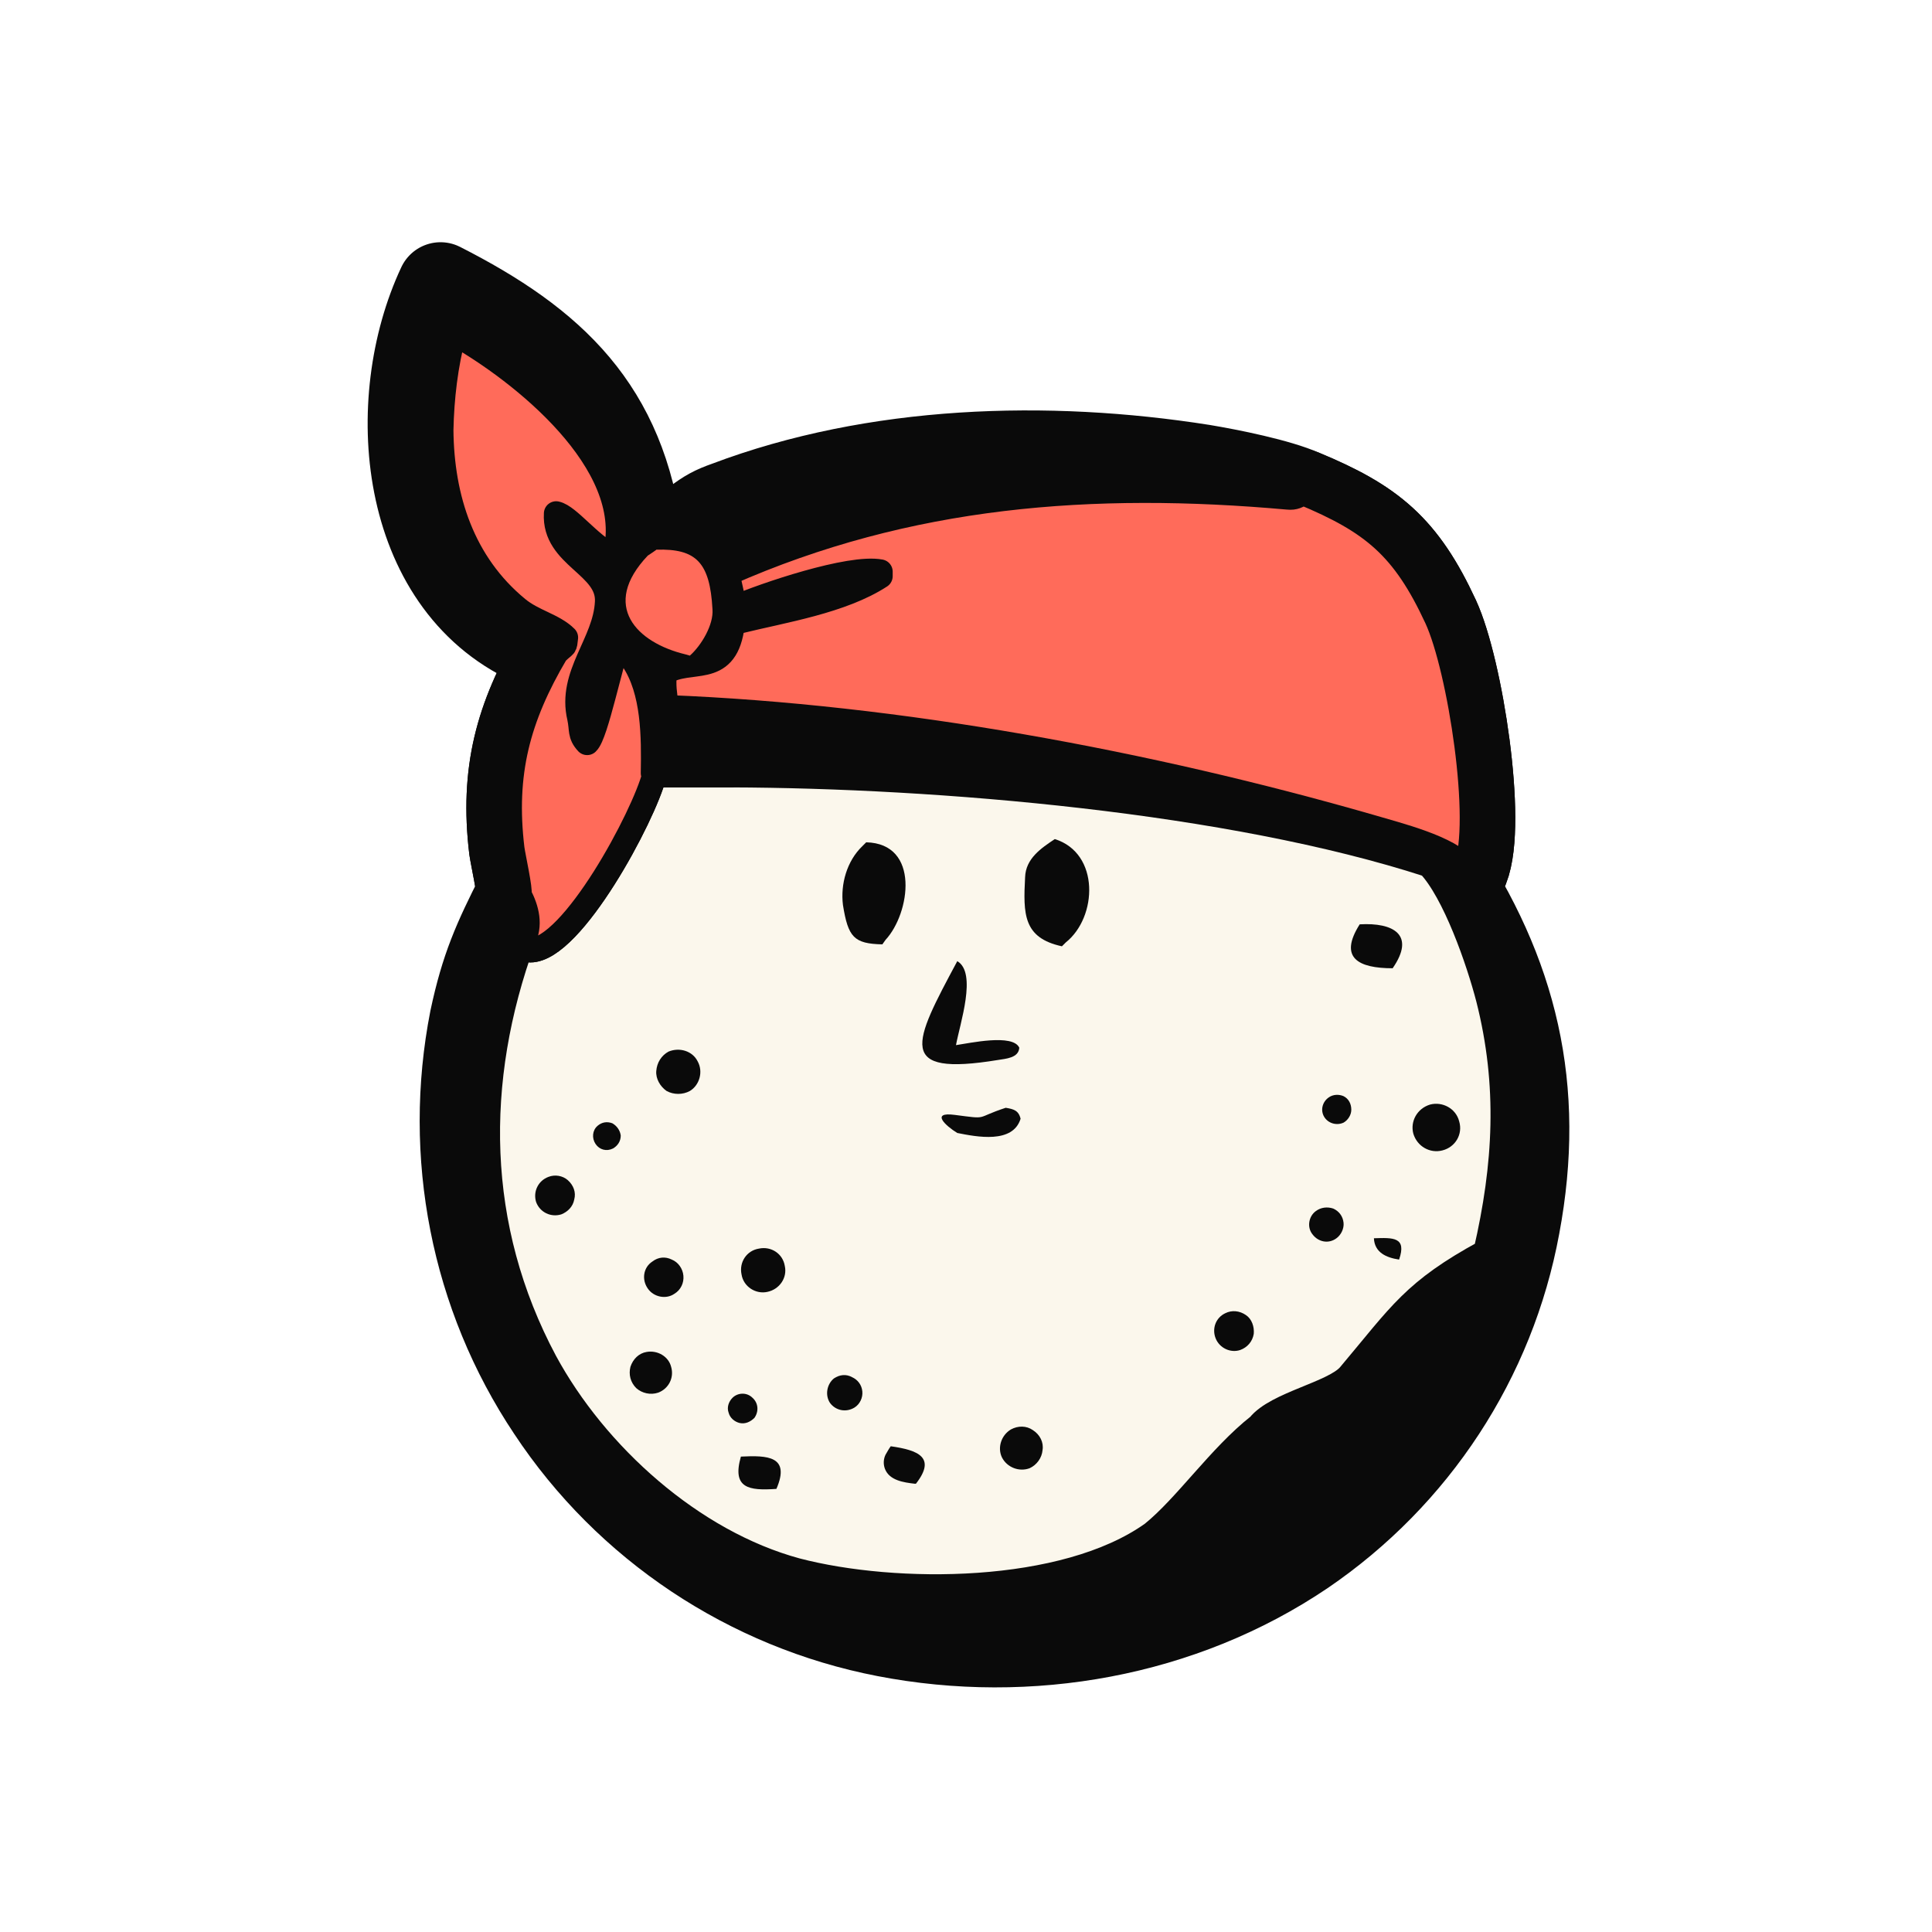
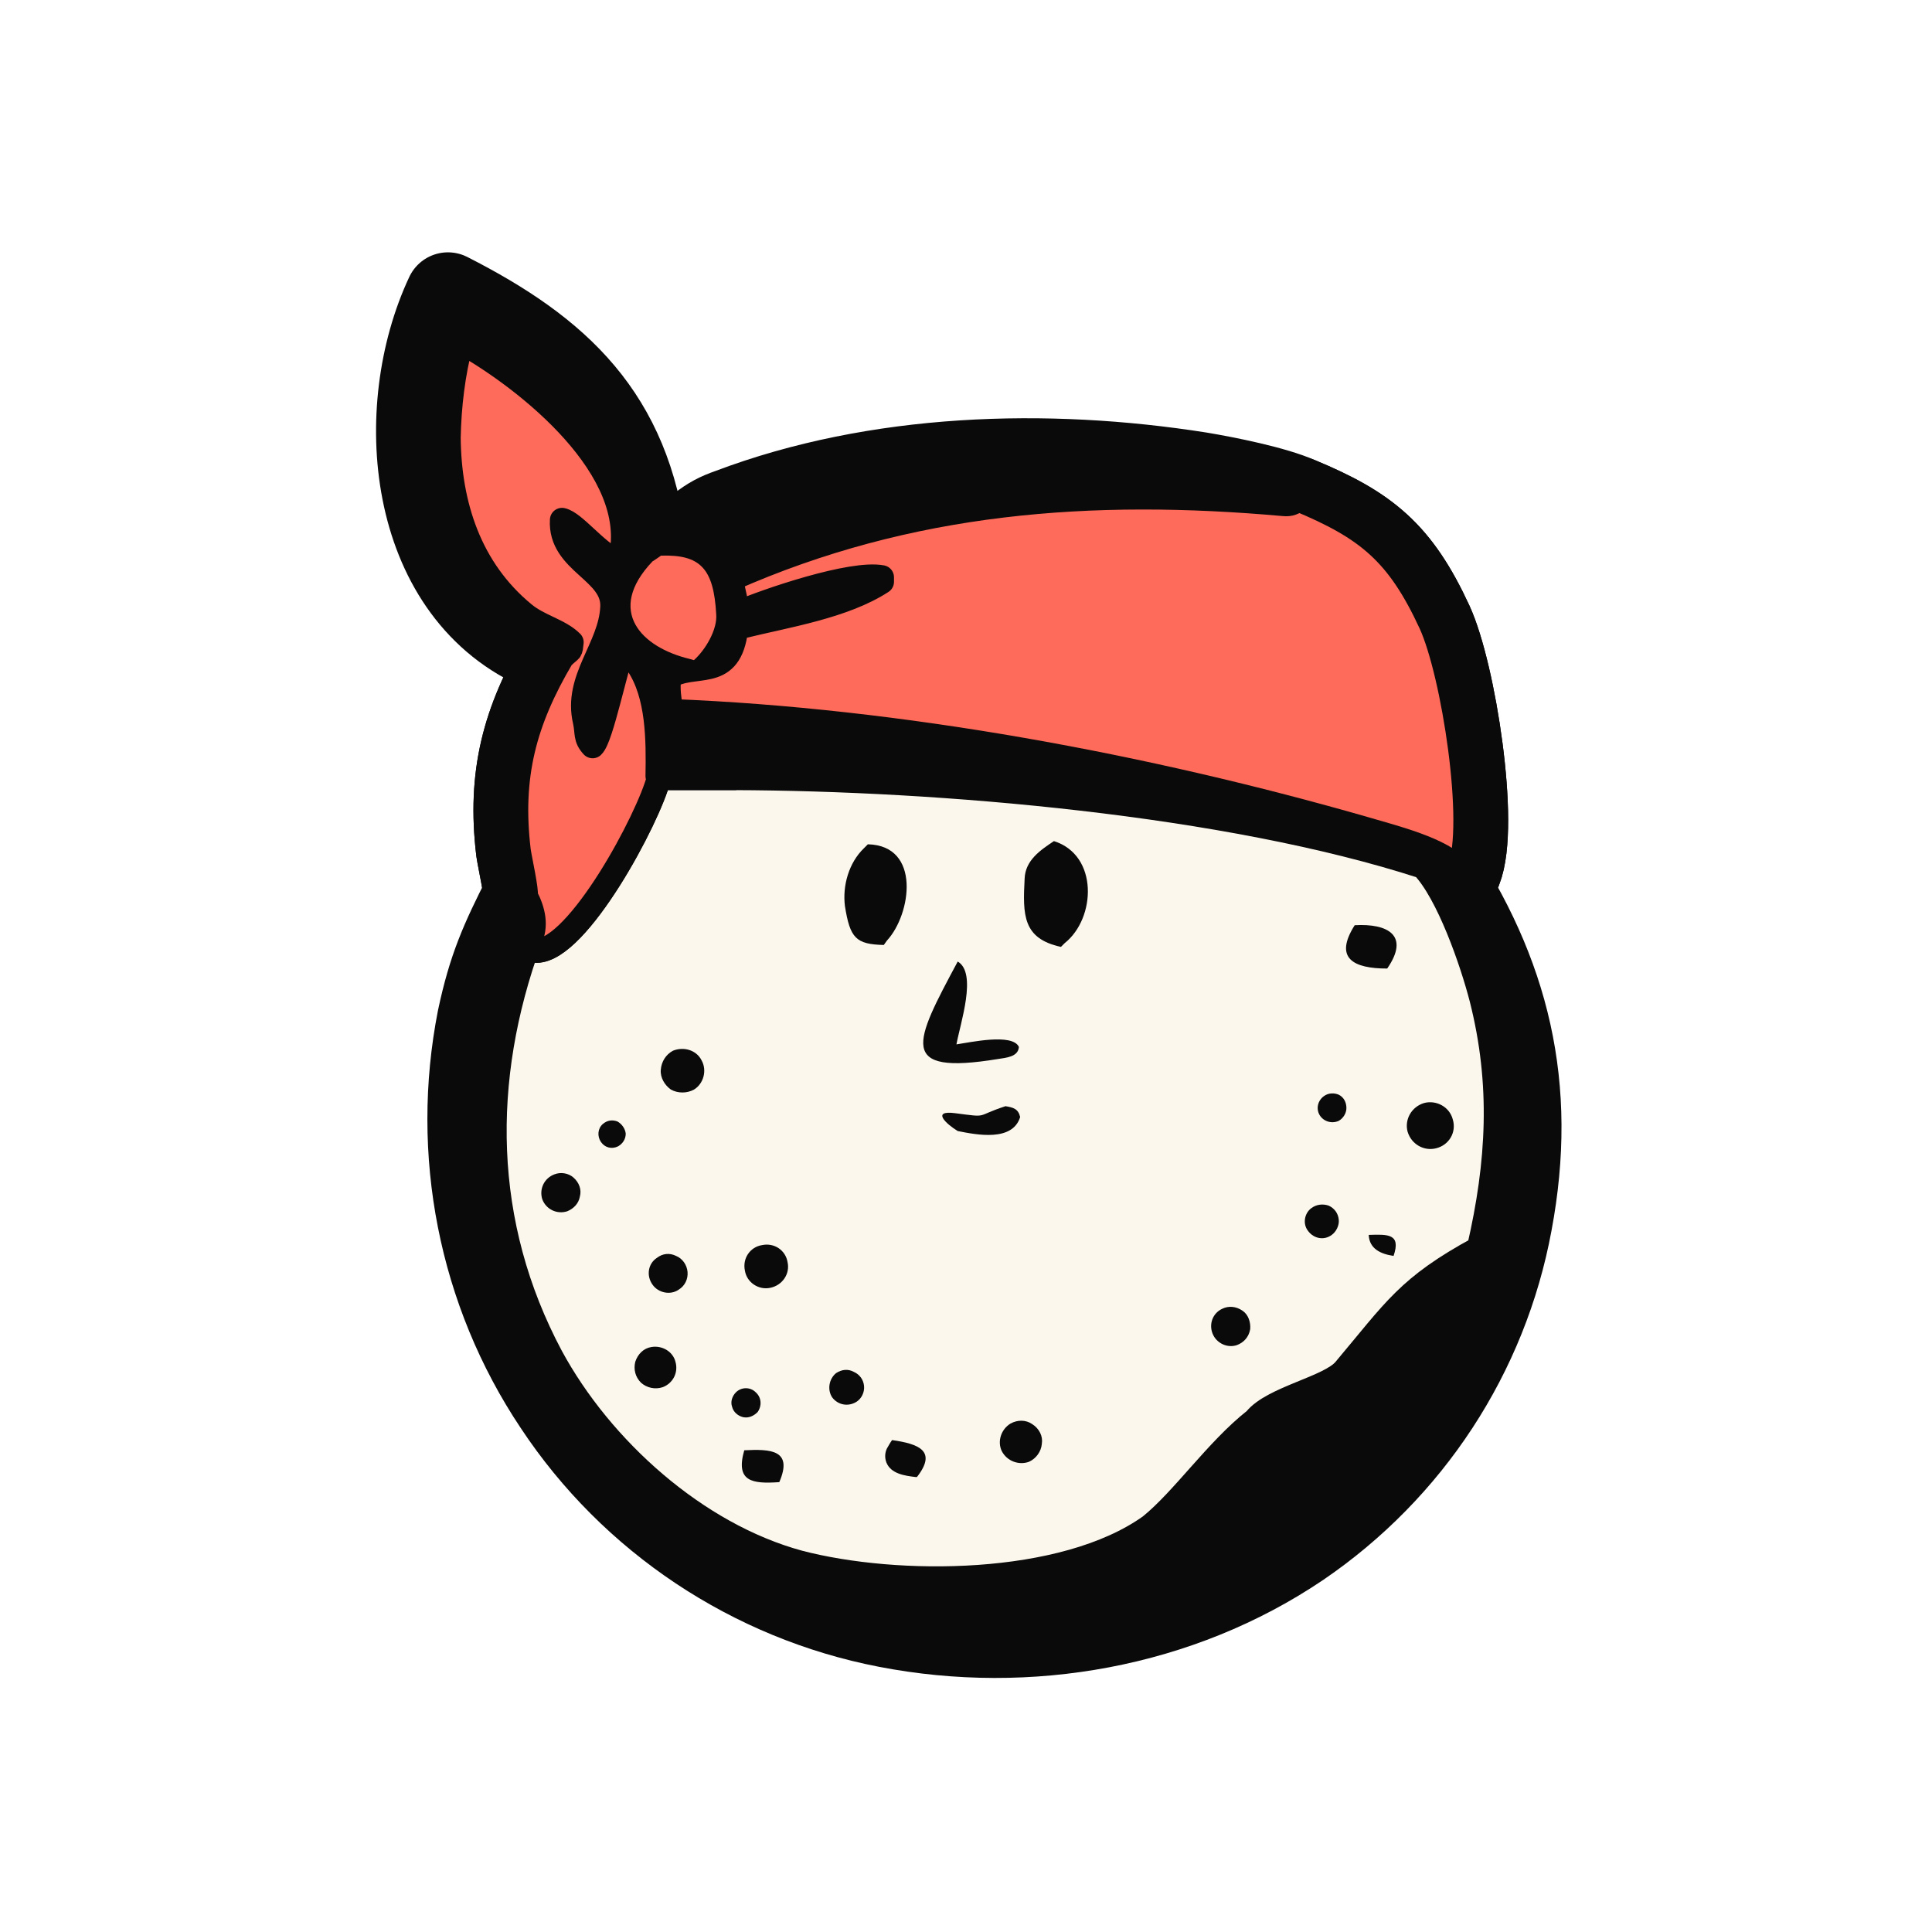
- <svg xmlns="http://www.w3.org/2000/svg" viewBox="494.9 362.4 299.1 299.1">
+ <svg xmlns="http://www.w3.org/2000/svg" viewBox="492.8 360.3 303.2 303.2">
  <g data-outlined="1" fill="#0a0a0a" stroke="#0a0a0a" stroke-width="13.4" stroke-linejoin="round">
    <path d="M581 463.5C579.7 463 578.4 462.4 577.1 461.8C557 452.5 554.7 424.5 563.1 406.6C580.6 415.5 591.4 425.7 593.9 445.9C598.2 444.8 599.4 445.9 601.9 445L602.6 443.1C604.3 441.8 605.4 441.2 607.4 440.5C630.4 431.8 657 431 681.1 434.8C685.3 435.5 692.8 437 696.6 438.7C707.4 443.2 712.2 447.1 717.3 458.1C720.9 465.9 724.6 489.8 721.8 496.8C719.7 496.4 719.4 496.3 717.5 495.4C729.4 513.1 733.7 530.9 729.7 552.2C725.9 572.8 714 590.9 696.7 602.7C677.9 615.4 654.2 619.6 632 615.3C610.8 611.2 592 598.7 580.1 580.7C568.2 562.9 564 541.1 568.1 520.2C569.8 512.2 571.7 508 575.3 500.9C575.5 500.1 574.4 495.2 574.2 493.8C572.8 482.1 575.1 473.5 581 463.5Z" />
    <path d="M608 482.4C640.2 482.5 685.3 486.3 716.1 496.3C720.1 500.5 723.8 511.2 725.3 517C728.7 530.4 728 542.8 724.9 556.2C713.7 562.3 711.8 565.8 703.8 575.3C701.4 578.1 692.5 579.7 689.8 583.1C683.7 587.9 678.5 595.6 673.3 599.8C659.7 609.5 633.5 609.5 618.2 605.5C602 601.1 587.1 587.6 579.3 573.2C568.2 552.4 568 529.7 575.9 508C576.3 508.6 576.6 508.9 577 509.5C583.5 509.5 594.6 488.7 596.2 482.4C600.2 482.4 604.1 482.4 608 482.4Z" />
    <path d="M658.2 492.3C665.2 494.5 664.8 504.4 659.9 508.3L659.3 508.9C653.3 507.6 653.3 503.9 653.6 498.2C653.7 495.3 656.1 493.7 658.2 492.3Z" />
    <path d="M629 492.8C637.4 493 635.8 503.8 632 507.9L631.5 508.6C627.1 508.5 626.2 507.5 625.4 502.5C625 499.3 626 495.7 628.4 493.4L629 492.8Z" />
    <path d="M643.1 511.2C646.2 513 643.5 520.9 642.9 524.2C645 523.9 651.7 522.4 652.7 524.6C652.6 526.2 650.6 526.3 649.4 526.5C633.5 529.1 636.3 523.9 643.1 511.2Z" />
    <path d="M607.5 451.2C635.5 438.8 664.1 436.7 694.3 439.4C695.3 439.5 695.8 439.2 696.6 438.7C707.4 443.2 712.2 447.1 717.3 458.1C720.9 465.9 724.6 489.8 721.8 496.8C719.4 493.6 711.1 491.6 707.1 490.4C672.7 480.5 634 473.3 598.1 471.9C597.8 469.6 597.6 468.7 597.8 466.5C601.8 464.1 607 467.1 608.2 459.8C608.1 459.3 608.7 458.8 609.3 458.6C616.2 456.9 625.2 455.5 631.2 451.6L631.2 450.9C626.5 450 613.2 454.5 608.6 456.5C608.3 454.8 607.9 452.9 607.5 451.2Z" />
    <path d="M565.2 414C575.7 419.9 593.4 434 590.2 447.9L589.4 448.3C586.2 446.7 582.9 442.3 581 441.9C580.6 448.6 589.2 449.9 588.9 455.6C588.6 462 583 466.8 584.6 473.5C585 475.4 584.6 476.1 585.8 477.4C587.2 476.1 589.4 465 590.8 461.4L592.9 464.6C596.1 469.4 596.1 476.4 596 482.1C599.7 482.1 604.5 482 608 482.4C604.1 482.4 600.2 482.4 596.2 482.4C594.6 488.7 583.5 509.5 577 509.5C576.6 508.9 576.3 508.6 575.9 508C577.1 505.6 576.5 503.2 575.3 500.9C575.5 500.1 574.4 495.2 574.2 493.8C572.8 482.1 575.1 473.5 581 463.5C582.5 462 582.3 462.8 582.5 461.1C580.6 459.2 577.4 458.6 575 456.6C566.5 449.6 563.3 439.5 563.2 429C563.3 424 563.9 418.9 565.2 414Z" />
    <path d="M596.5 447.5C602.7 447.3 604.8 449.5 605.2 456.7C605.4 459.1 603.5 462.3 601.7 463.9L601 463.7C593.5 461.9 587.8 456.2 595.2 448.4C595.1 448.5 597 447.2 596.5 447.5Z" />
  </g>
  <path fill="#0a0a0a" d="M581 463.5C579.7 463 578.4 462.4 577.1 461.8C557 452.5 554.7 424.5 563.1 406.6C580.6 415.5 591.4 425.7 593.9 445.9C598.2 444.8 599.4 445.9 601.9 445L602.6 443.1C604.3 441.8 605.4 441.2 607.4 440.5C630.4 431.8 657 431 681.1 434.8C685.3 435.5 692.8 437 696.6 438.7C707.4 443.2 712.2 447.1 717.3 458.1C720.9 465.9 724.6 489.8 721.8 496.8C719.7 496.4 719.4 496.3 717.5 495.4C729.4 513.1 733.7 530.9 729.7 552.2C725.9 572.8 714 590.9 696.7 602.7C677.9 615.4 654.2 619.6 632 615.3C610.8 611.2 592 598.7 580.1 580.7C568.2 562.9 564 541.1 568.1 520.2C569.8 512.2 571.7 508 575.3 500.9C575.5 500.1 574.4 495.2 574.2 493.8C572.8 482.1 575.1 473.5 581 463.5Z" />
  <path stroke="#0a0a0a" stroke-width="3.8" stroke-linejoin="round" fill="#fbf7ec" d="M608 482.4C640.2 482.5 685.3 486.3 716.1 496.3C720.1 500.5 723.8 511.2 725.3 517C728.7 530.4 728 542.8 724.9 556.2C713.7 562.3 711.8 565.8 703.8 575.3C701.4 578.1 692.5 579.7 689.8 583.1C683.7 587.9 678.5 595.6 673.3 599.8C659.7 609.5 633.5 609.5 618.2 605.5C602 601.1 587.1 587.6 579.3 573.2C568.2 552.4 568 529.7 575.9 508C576.3 508.6 576.6 508.9 577 509.5C583.5 509.5 594.6 488.7 596.2 482.4C600.2 482.4 604.1 482.4 608 482.4Z" />
  <path fill="#0a0a0a" d="M658.2 492.3C665.2 494.5 664.8 504.4 659.9 508.3L659.3 508.9C653.3 507.6 653.3 503.9 653.6 498.2C653.7 495.3 656.1 493.7 658.2 492.3Z" />
  <path fill="#0a0a0a" d="M629 492.8C637.4 493 635.8 503.8 632 507.9L631.5 508.6C627.1 508.5 626.2 507.5 625.4 502.5C625 499.3 626 495.7 628.4 493.4L629 492.8Z" />
  <path fill="#0a0a0a" d="M643.1 511.2C646.2 513 643.5 520.9 642.9 524.2C645 523.9 651.7 522.4 652.7 524.6C652.6 526.2 650.6 526.3 649.4 526.5C633.5 529.1 636.3 523.9 643.1 511.2Z" />
  <path fill="#0a0a0a" d="M705.4 505.5C710.6 505.2 714.1 507.1 710.5 512.3C705.2 512.3 702.1 510.7 705.4 505.5Z" />
  <path fill="#0a0a0a" d="M716.3 533.4C718.2 532.9 720.3 534 720.8 536C721.4 538 720.2 540 718.2 540.5C716.3 541 714.3 539.9 713.7 537.9C713.2 536 714.3 534 716.3 533.4Z" />
  <path fill="#0a0a0a" d="M612.4 555.7C614.3 555.3 616.1 556.5 616.4 558.4C616.8 560.2 615.6 562 613.7 562.4C611.9 562.8 610 561.6 609.7 559.7C609.3 557.8 610.5 556 612.4 555.7Z" />
  <path fill="#0a0a0a" d="M598.4 525.2C600.1 524.5 602.1 525.1 602.9 526.7C603.8 528.3 603.2 530.4 601.7 531.3C600.6 531.9 599.2 531.9 598.1 531.3C597.1 530.6 596.4 529.4 596.5 528.2C596.6 526.9 597.3 525.8 598.4 525.2Z" />
  <path fill="#0a0a0a" d="M650.6 533.9C651.8 534.1 652.6 534.3 652.9 535.6C651.7 539.5 646.1 538.4 643.1 537.8C641.3 536.7 638.9 534.5 642.7 535C648.1 535.7 645.7 535.5 650.6 533.9Z" />
  <path fill="#0a0a0a" d="M651.4 583.7C652.5 583.1 653.8 583.1 654.8 583.8C655.9 584.5 656.5 585.7 656.3 586.9C656.2 588.1 655.4 589.2 654.3 589.7C652.7 590.3 650.8 589.6 650 588C649.3 586.5 649.9 584.6 651.4 583.7Z" />
  <path fill="#0a0a0a" d="M595 571.7C596.7 571.4 598.4 572.4 598.8 574C599.3 575.7 598.4 577.4 596.8 578C595.6 578.4 594.3 578.1 593.4 577.3C592.5 576.4 592.2 575.2 592.5 574C592.9 572.8 593.8 571.9 595 571.7Z" />
  <path fill="#0a0a0a" d="M684.6 565.7C685.6 565.2 686.8 565.3 687.8 566C688.7 566.6 689.1 567.8 689 568.9C688.8 570.1 688 571 686.9 571.4C685.4 571.9 683.7 571.1 683.1 569.6C682.5 568.1 683.1 566.4 684.6 565.7Z" />
  <path fill="#0a0a0a" d="M579.8 544.6C580.8 544.2 582 544.4 582.8 545.1C583.7 545.9 584.1 547 583.8 548.1C583.6 549.2 582.8 550 581.8 550.4C580.2 550.9 578.5 550.1 577.9 548.5C577.4 546.9 578.2 545.2 579.8 544.6Z" />
  <path fill="#0a0a0a" d="M595.9 557.7C596.8 557 597.9 556.9 598.9 557.4C599.9 557.8 600.6 558.8 600.7 559.9C600.8 561 600.3 562.1 599.3 562.7C598 563.6 596.1 563.2 595.2 561.9C594.2 560.5 594.5 558.6 595.9 557.7Z" />
  <path fill="#0a0a0a" d="M609.6 587.9C613.7 587.7 617.3 587.8 615.1 592.9C610.8 593.2 608.2 592.8 609.6 587.9Z" />
  <path fill="#0a0a0a" d="M632.8 586.3C637 586.9 639.9 588 636.7 592.1L636.5 592.1C634.8 591.9 632.6 591.6 631.9 589.8C631.6 589 631.7 588.2 632 587.6C632.3 587.1 632.5 586.7 632.8 586.3Z" />
  <path fill="#0a0a0a" d="M624 575.8C624.9 575.2 625.9 575.1 626.8 575.6C627.7 576 628.3 576.8 628.4 577.8C628.5 578.8 628 579.8 627.2 580.3C625.9 581.1 624.3 580.8 623.4 579.6C622.6 578.4 622.9 576.7 624 575.8Z" />
  <path fill="#0a0a0a" d="M698.6 549.9C699.4 549.3 700.4 549.2 701.3 549.5C702.2 549.9 702.8 550.7 702.9 551.7C703 552.6 702.5 553.6 701.8 554.1C700.6 555 699 554.7 698.1 553.5C697.2 552.4 697.5 550.7 698.6 549.9Z" />
  <path fill="#0a0a0a" d="M608.3 578.8C609.1 578 610.5 577.9 611.4 578.8C612.3 579.6 612.4 580.9 611.7 581.9C611.1 582.5 610.3 582.9 609.4 582.7C608.6 582.5 607.9 581.9 607.7 581.1C607.4 580.3 607.7 579.4 608.3 578.8Z" />
  <path fill="#0a0a0a" d="M700.6 532.3C701.3 531.8 702.2 531.8 702.9 532.1C703.7 532.5 704.1 533.3 704.1 534.2C704.1 535 703.6 535.8 702.9 536.2C701.8 536.7 700.5 536.3 699.9 535.3C699.3 534.3 699.6 533 700.6 532.3Z" />
  <path fill="#0a0a0a" d="M587.4 536.7C588.1 536.1 588.9 536 589.7 536.3C590.4 536.7 590.9 537.4 591 538.2C591 539.1 590.5 539.8 589.8 540.2C588.8 540.7 587.7 540.4 587.1 539.5C586.5 538.6 586.6 537.4 587.4 536.7Z" />
  <path fill="#0a0a0a" d="M707.6 554.1C710.6 554 712.7 553.9 711.5 557.4C709.5 557.1 707.7 556.3 707.6 554.1Z" />
  <path stroke="#0a0a0a" stroke-width="3.8" stroke-linejoin="round" fill="#ff6b5a" d="M607.5 451.2C635.5 438.8 664.1 436.7 694.3 439.4C695.3 439.5 695.8 439.2 696.6 438.7C707.4 443.2 712.2 447.1 717.3 458.1C720.9 465.9 724.6 489.8 721.8 496.8C719.4 493.6 711.1 491.6 707.1 490.4C672.7 480.5 634 473.3 598.1 471.9C597.8 469.6 597.6 468.7 597.8 466.5C601.8 464.1 607 467.1 608.2 459.8C608.1 459.3 608.7 458.8 609.3 458.6C616.2 456.9 625.2 455.5 631.2 451.6L631.2 450.9C626.5 450 613.2 454.5 608.6 456.5C608.3 454.8 607.9 452.9 607.5 451.2Z" />
  <path stroke="#0a0a0a" stroke-width="3.8" stroke-linejoin="round" fill="#ff6b5a" d="M565.2 414C575.7 419.9 593.4 434 590.2 447.9L589.4 448.3C586.2 446.7 582.9 442.3 581 441.9C580.6 448.6 589.2 449.9 588.9 455.6C588.6 462 583 466.8 584.6 473.5C585 475.4 584.6 476.1 585.8 477.4C587.2 476.1 589.4 465 590.8 461.4L592.9 464.6C596.1 469.4 596.1 476.4 596 482.1C599.7 482.1 604.5 482 608 482.4C604.1 482.4 600.2 482.4 596.2 482.4C594.6 488.7 583.5 509.5 577 509.5C576.6 508.9 576.3 508.6 575.9 508C577.1 505.6 576.5 503.2 575.3 500.9C575.5 500.1 574.4 495.2 574.2 493.8C572.8 482.1 575.1 473.5 581 463.5C582.5 462 582.3 462.8 582.5 461.1C580.6 459.2 577.4 458.6 575 456.6C566.5 449.6 563.3 439.5 563.2 429C563.3 424 563.9 418.9 565.2 414Z" />
  <path fill="#ff6b5a" d="M596.5 447.5C602.7 447.3 604.8 449.5 605.2 456.7C605.4 459.1 603.5 462.3 601.7 463.9L601 463.7C593.5 461.9 587.8 456.2 595.2 448.4C595.1 448.5 597 447.2 596.5 447.5Z" />
</svg>
